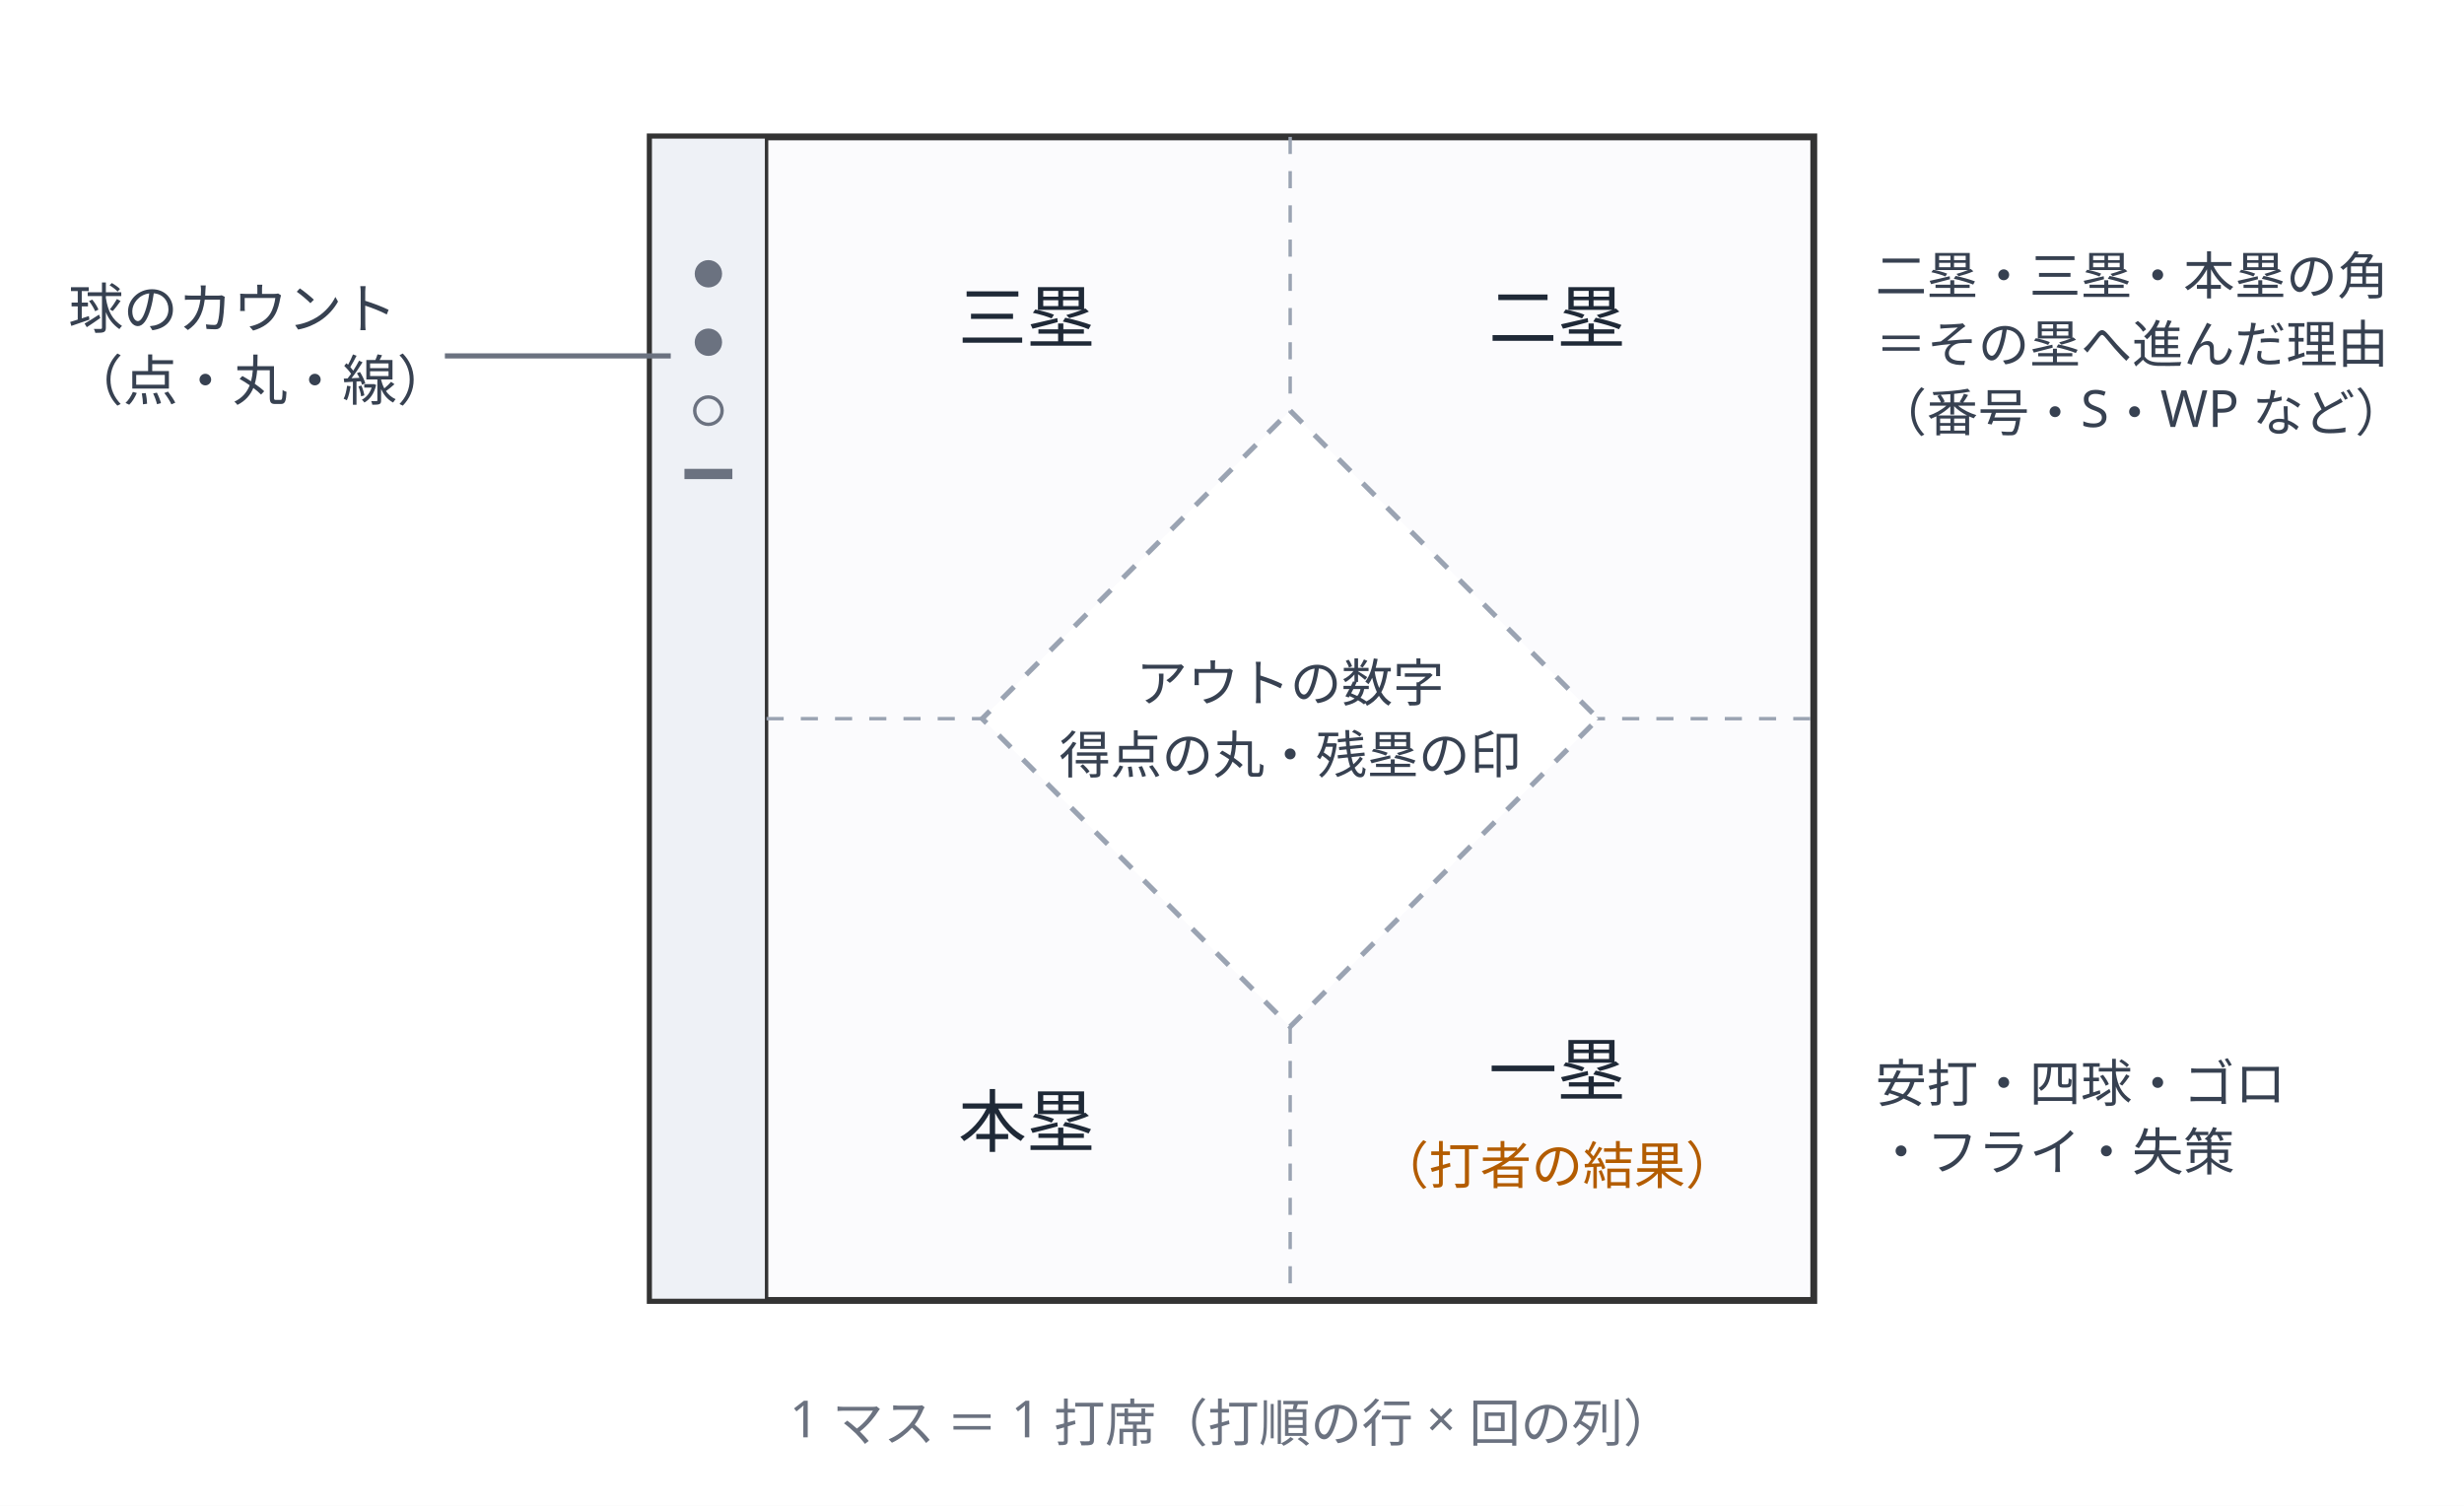
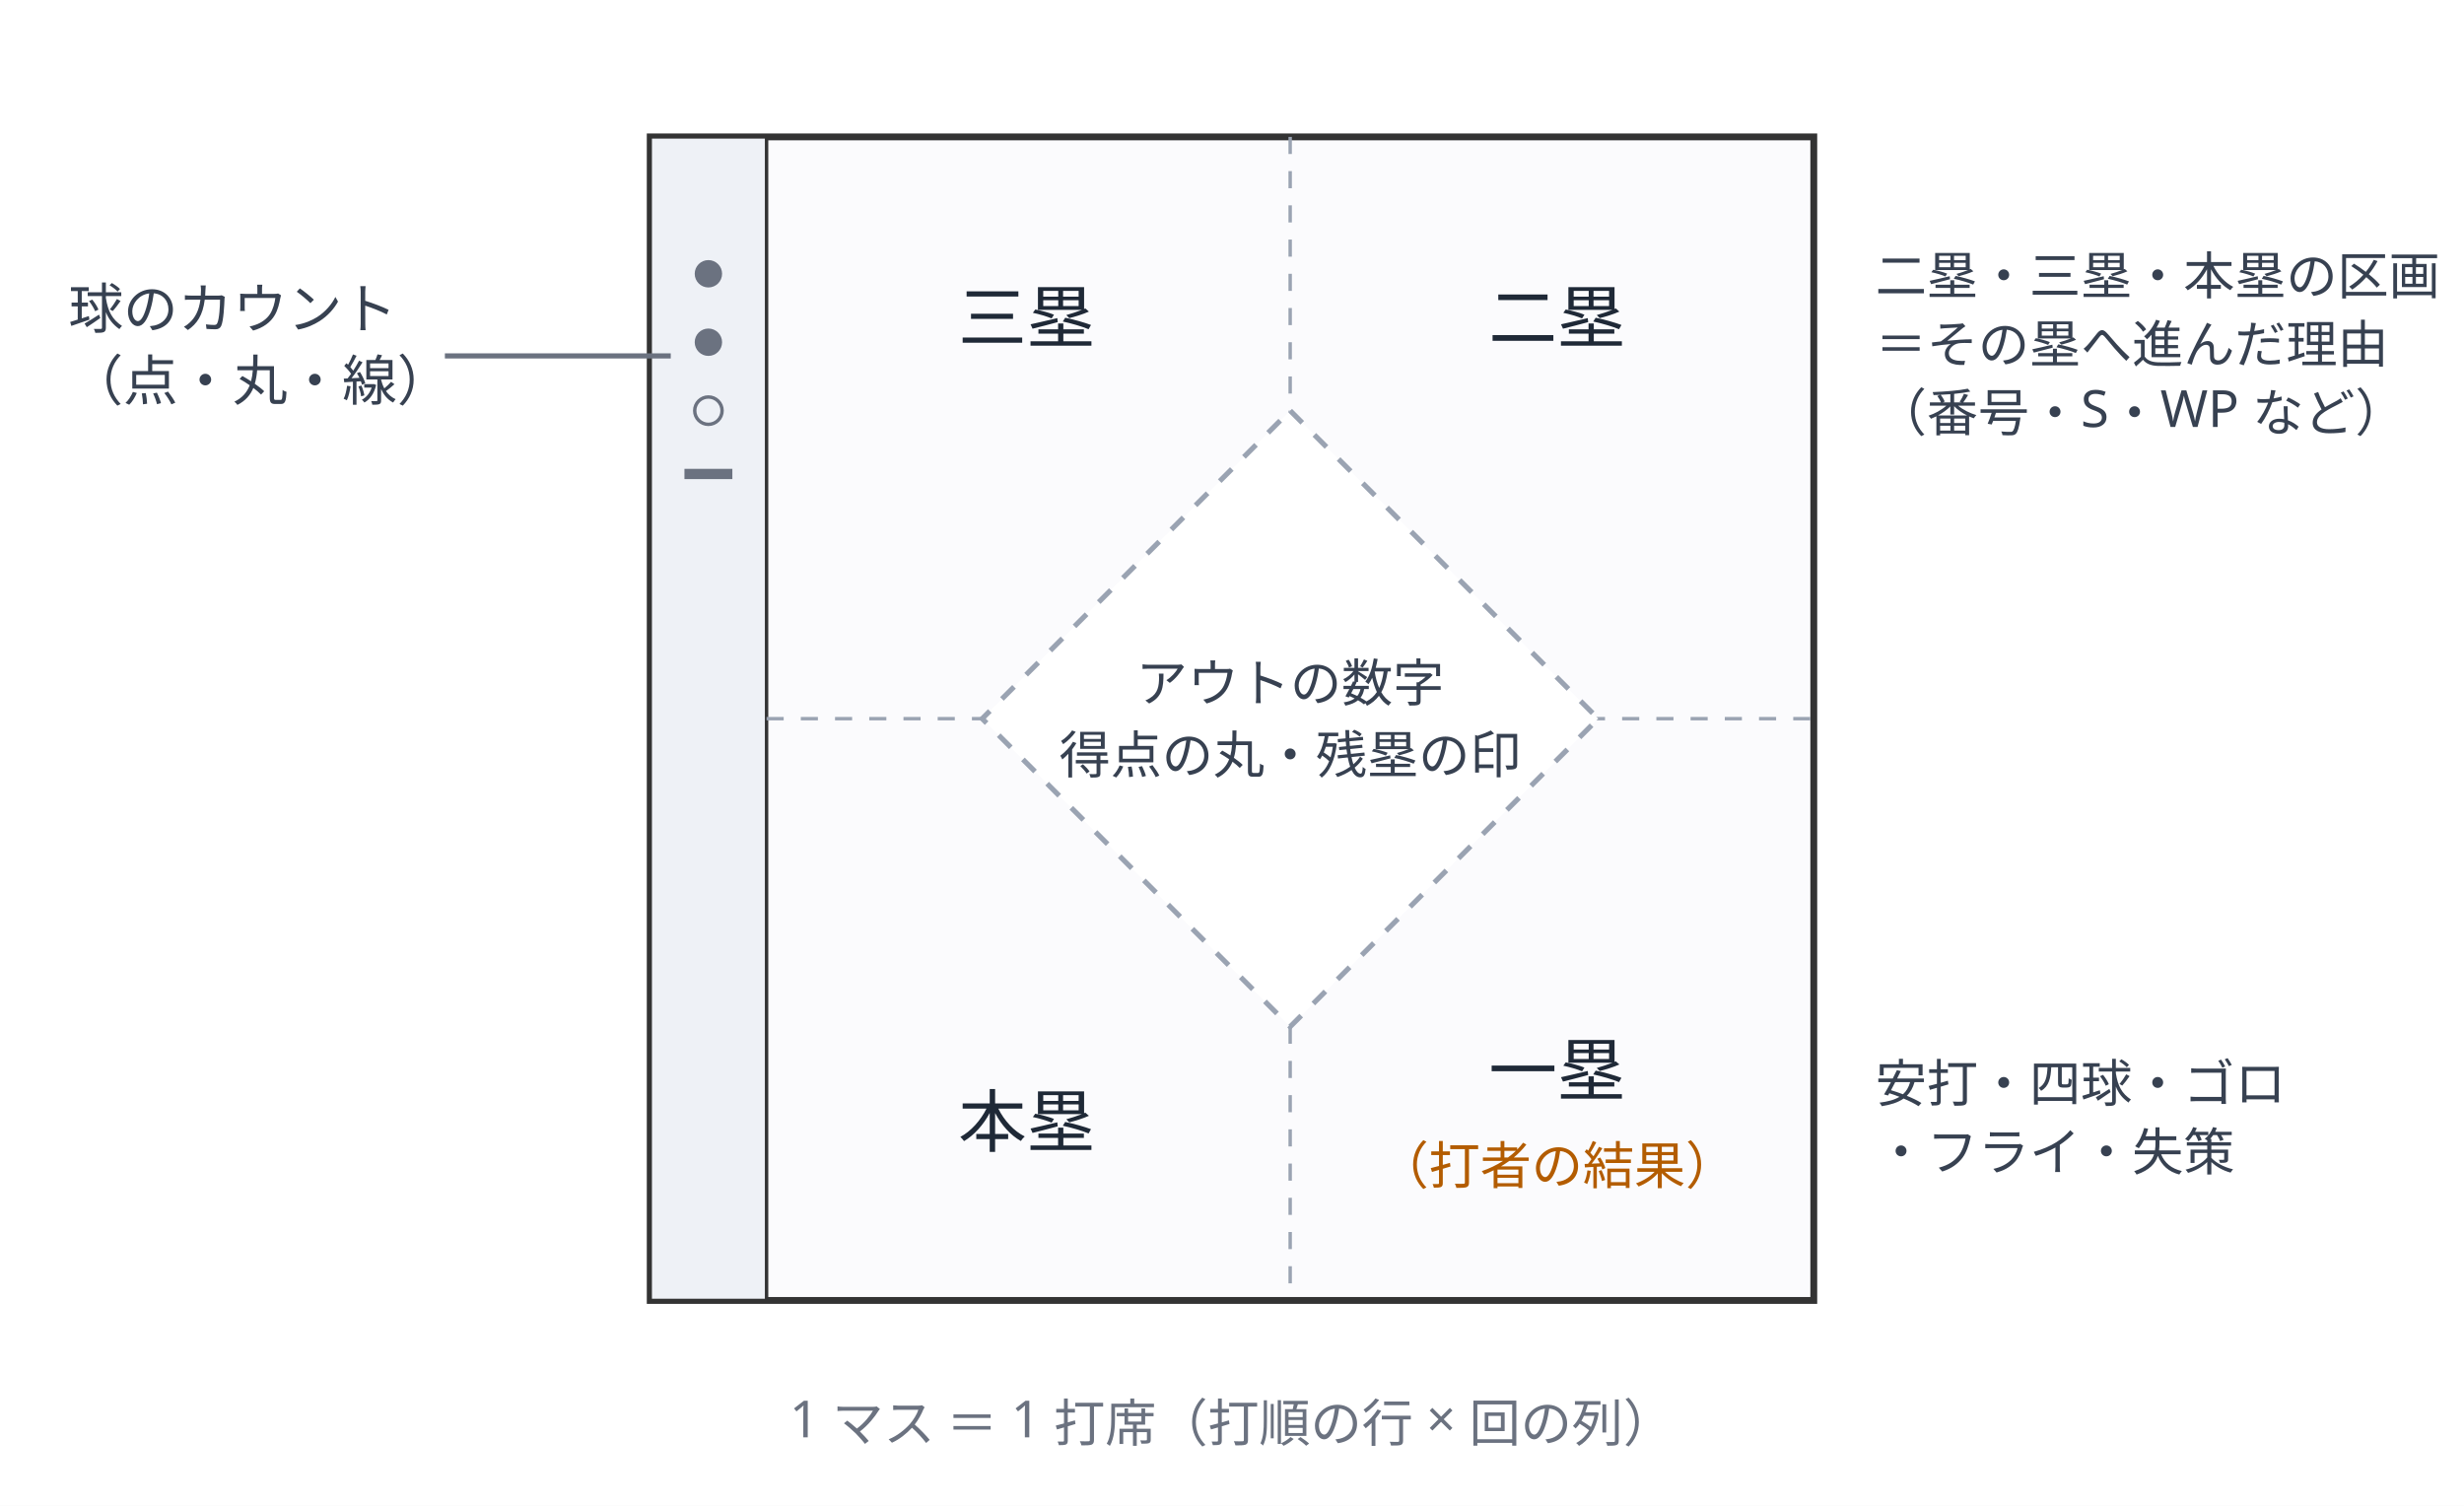
<svg xmlns="http://www.w3.org/2000/svg" width="720" height="440" viewBox="0 0 720 440" font-family="'Noto Sans JP','Hiragino Sans','Yu Gothic','Meiryo',sans-serif">
  <rect width="720" height="440" fill="#ffffff" />
  <rect x="190" y="40" width="340" height="340" fill="#fbfbfd" stroke="#333" stroke-width="2" />
  <rect x="190" y="40" width="34" height="340" fill="#eef1f6" stroke="#333" stroke-width="1" />
  <g fill="#6b7280">
    <circle cx="207" cy="80" r="4" />
    <circle cx="207" cy="100" r="4" />
    <circle cx="207" cy="120" r="4" fill="none" stroke="#6b7280" />
    <rect x="200" y="137" width="14" height="3" />
  </g>
  <g stroke="#9aa3b2" stroke-dasharray="5 5">
    <line x1="377" y1="40" x2="377" y2="380" />
    <line x1="224" y1="210" x2="530" y2="210" />
  </g>
  <polygon points="377,120 467,210 377,300 287,210" fill="#ffffff" stroke="#9aa3b2" stroke-dasharray="5 5" stroke-width="1.5" />
  <g font-size="20" fill="#1f2937" text-anchor="middle">
    <text x="455" y="100">二塁</text>
    <text x="300" y="100">三塁</text>
    <text x="300" y="335">本塁</text>
    <text x="455" y="320">一塁</text>
    <text x="455" y="346" font-size="15" fill="#b35c00">（打者の結果）</text>
  </g>
  <g font-size="15" fill="#374151" text-anchor="middle">
    <text x="377" y="205">アウトの数字</text>
    <text x="377" y="226">得点の丸・残塁の印</text>
  </g>
  <g font-size="16" fill="#374151">
    <text x="20" y="96">球のカウント</text>
    <text x="20" y="117">（点・丸・線）</text>
  </g>
  <line x1="130" y1="104" x2="196" y2="104" stroke="#6b7280" stroke-width="1.5" />
  <g font-size="15" fill="#374151">
-     <text x="548" y="86">二塁・三塁・本塁の角</text>
+     <text x="548" y="86">二塁・三塁・本塁の区画</text>
    <text x="548" y="106">＝その塁へ進んだ理由</text>
    <text x="548" y="126">（番号・S・WP など）</text>
    <text x="548" y="322">安打・四球・ゴロ</text>
    <text x="548" y="342">・フライ・失策</text>
  </g>
  <text x="360" y="420" font-size="15" fill="#6b7280" text-anchor="middle">1 マス ＝ 1 打席（打順の行 × 回の列）</text>
</svg>
